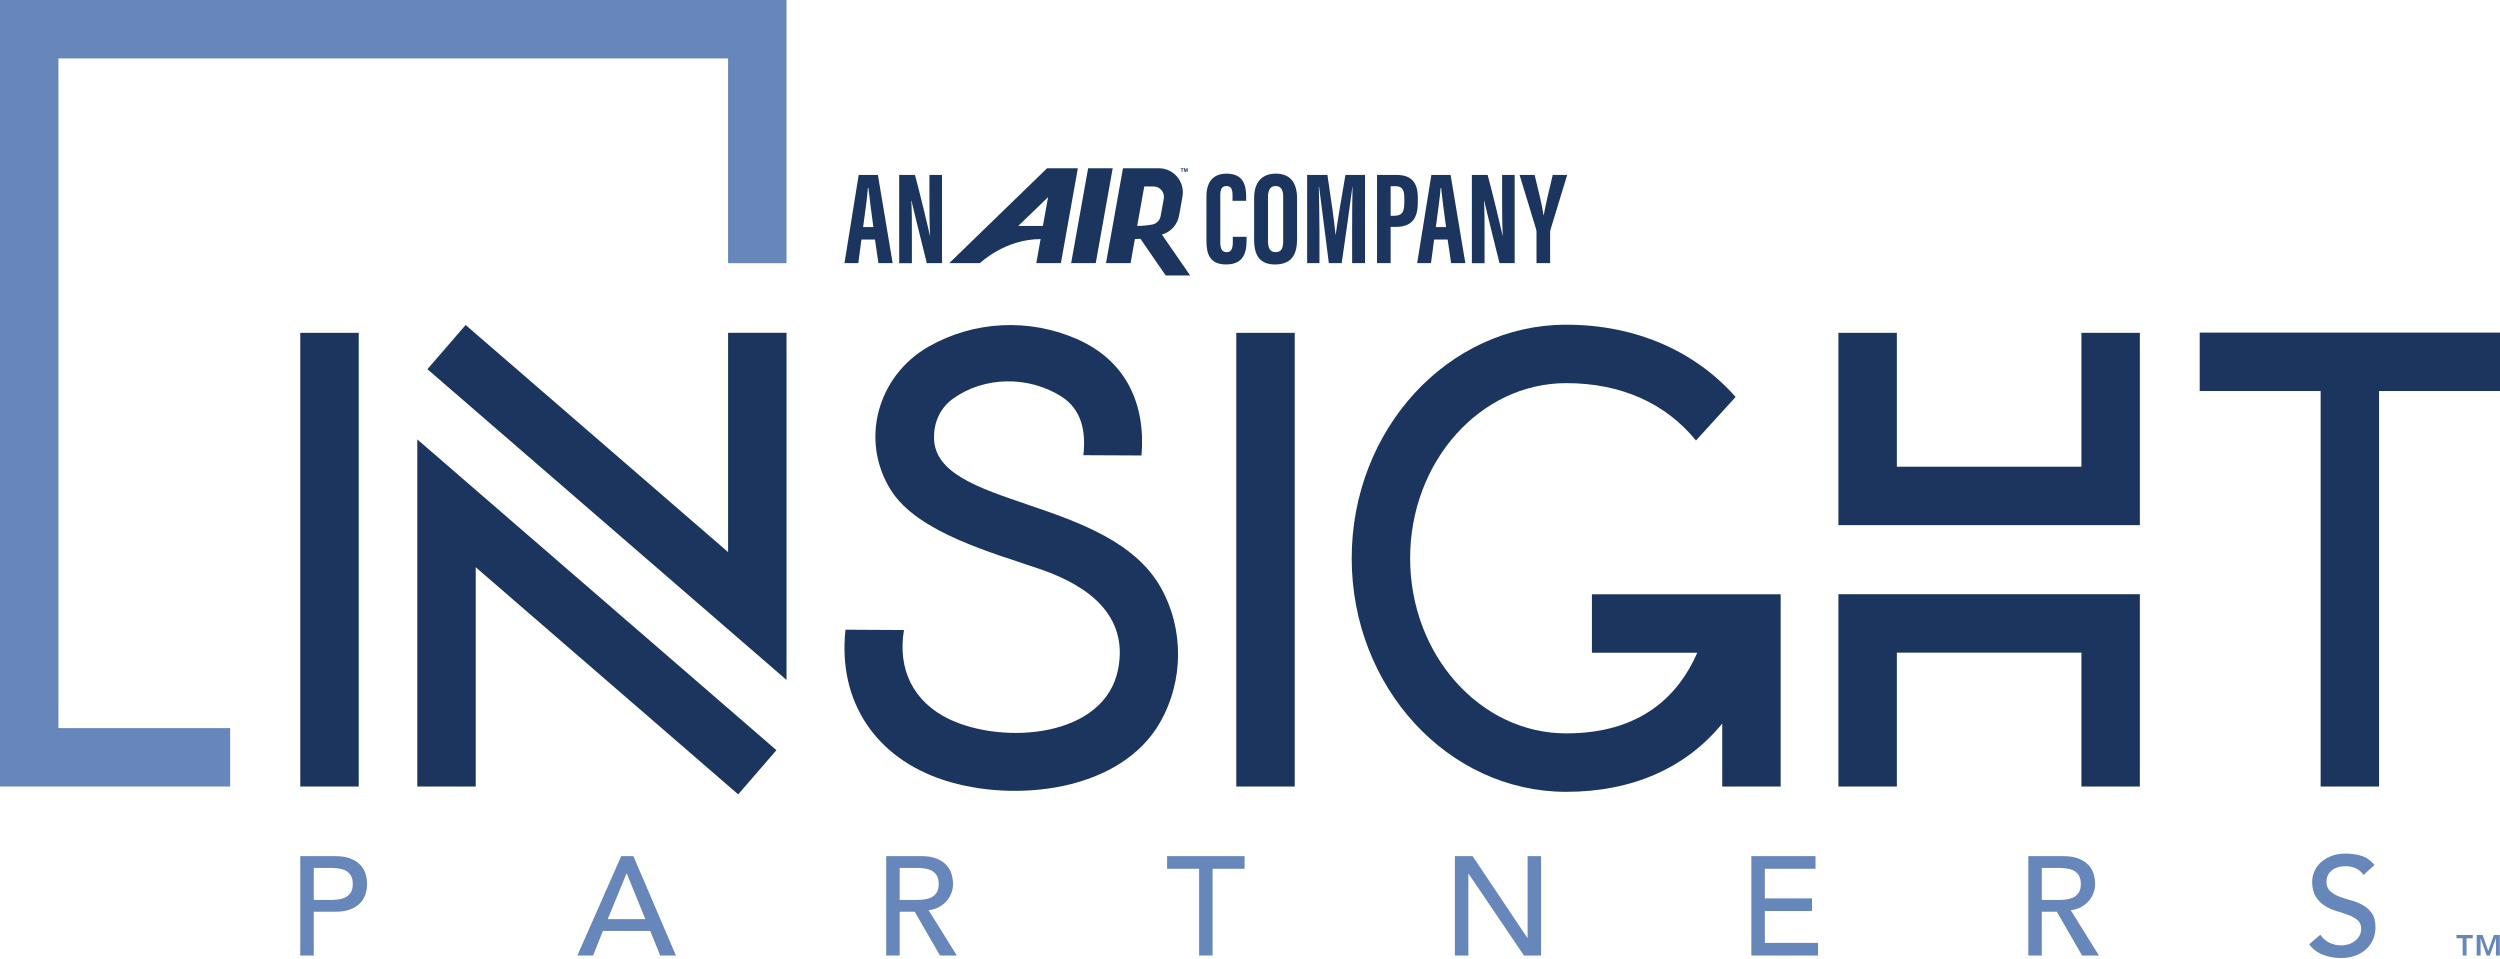
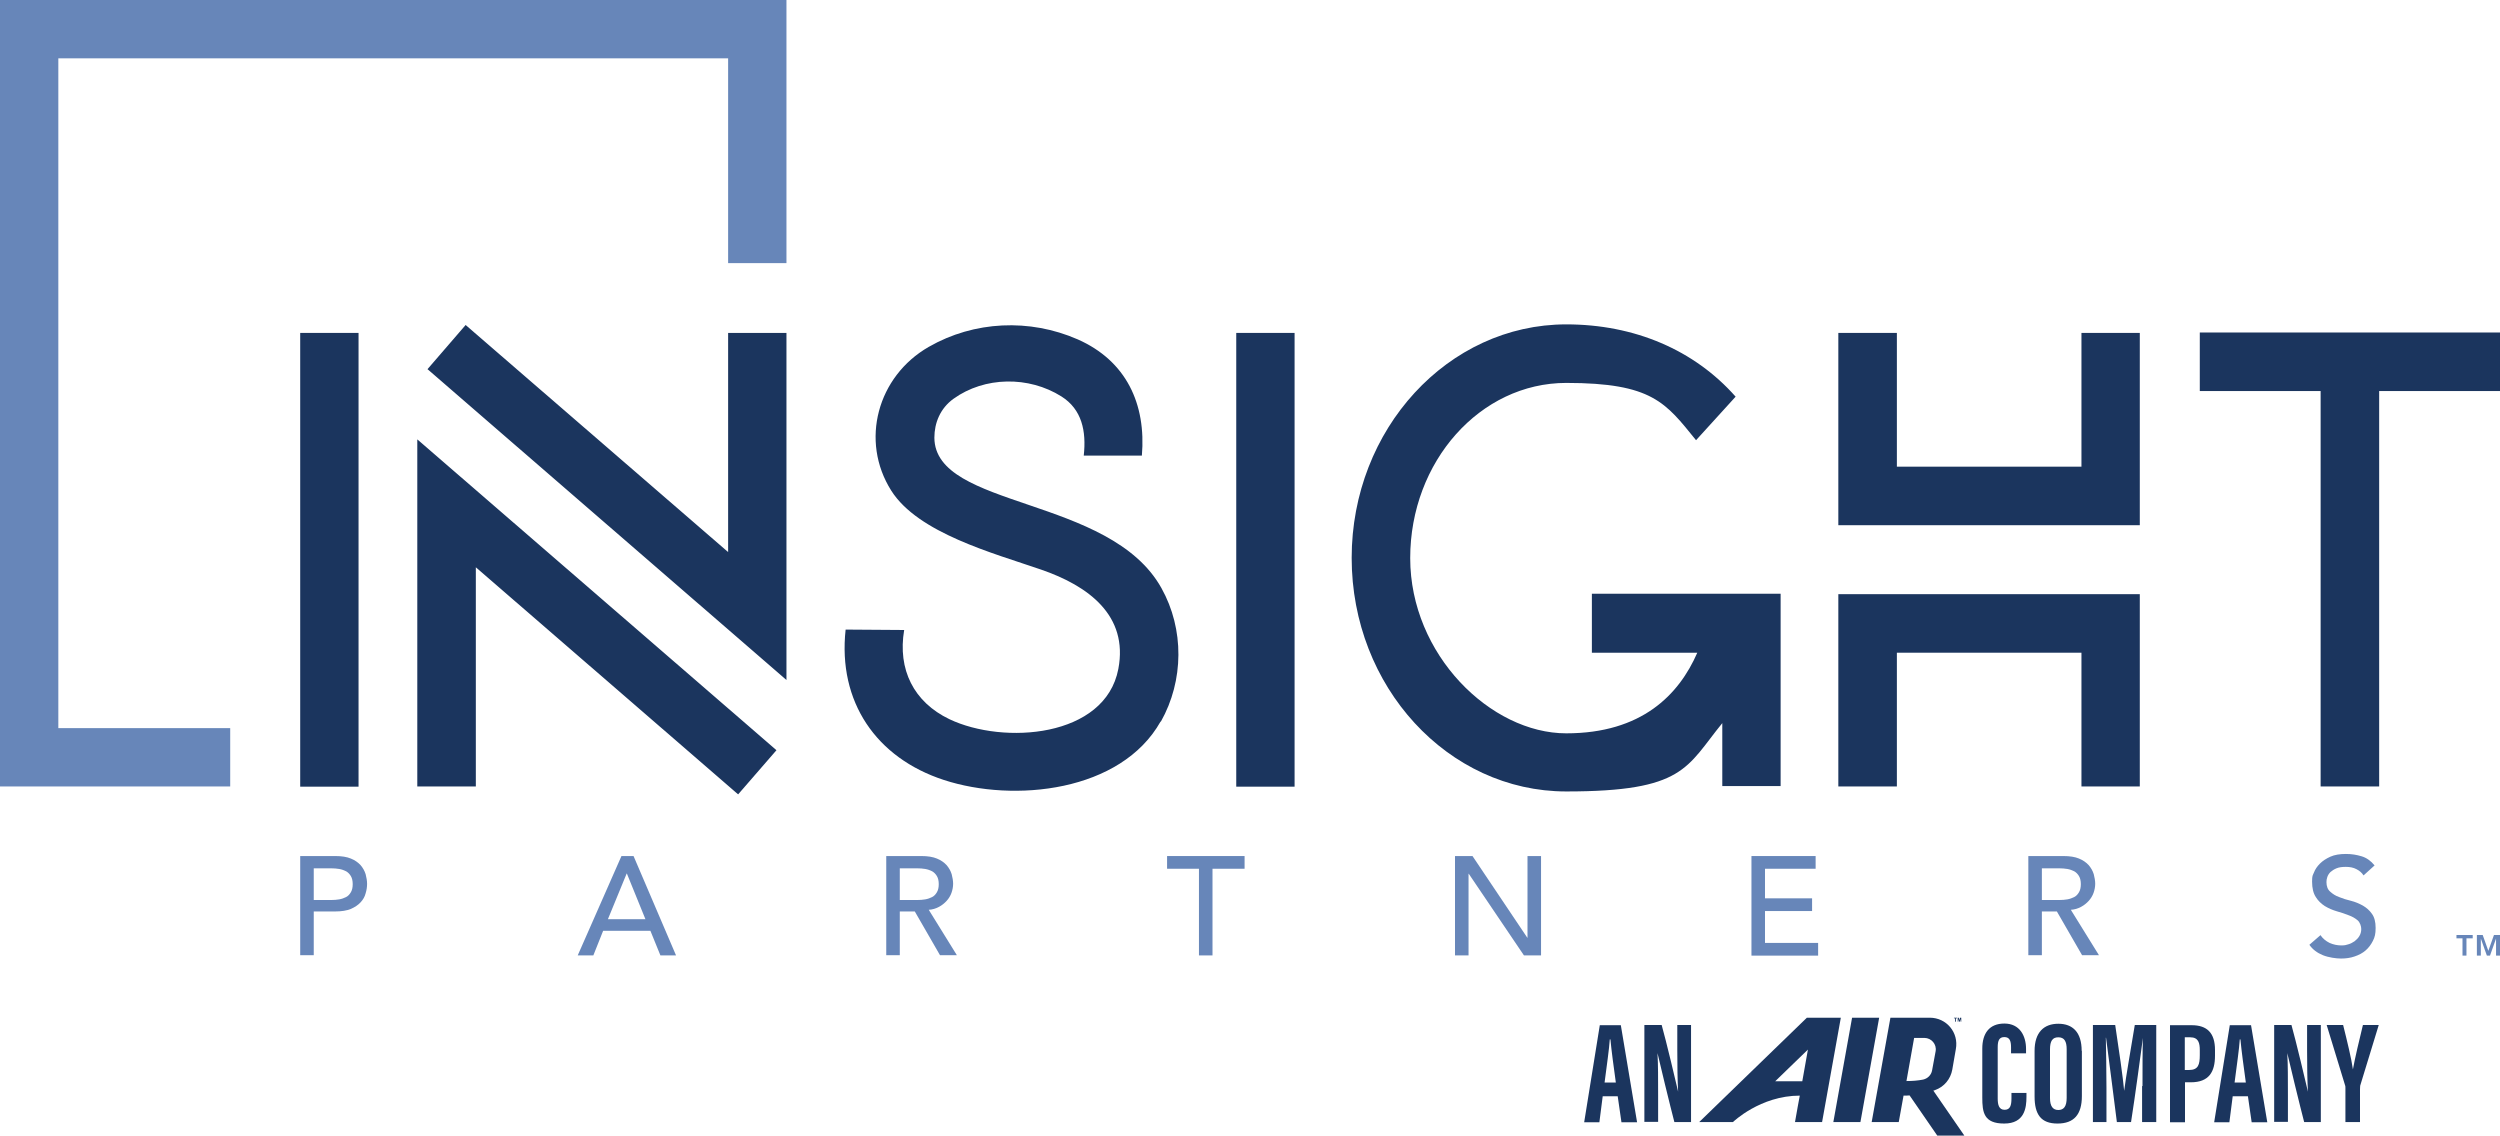
- <svg xmlns="http://www.w3.org/2000/svg" id="Layer_1" version="1.1" viewBox="0 0 1200 459.86">
+ <svg xmlns="http://www.w3.org/2000/svg" id="Layer_1" version="1.1" viewBox="0 0 1200 545.1">
  <defs>
    <style>
      .st0 {
        fill: #1b355e;
      }

      .st1 {
        fill: #6786b9;
      }
    </style>
  </defs>
-   <polygon class="st1" points="110.477 377.533 0 377.533 0 0 377.532 0 377.532 126.318 349.484 126.318 349.484 28.048 28.048 28.048 28.048 349.485 110.477 349.485 110.477 377.533" />
+   <polygon class="st1" points="110.5 377.5 0 377.5 0 0 377.5 0 377.5 126.3 349.5 126.3 349.5 28 28 28 28 349.5 110.5 349.5 110.5 377.5" />
  <g>
-     <rect class="st0" x="144.133" y="159.757" width="28.048" height="217.776" />
-     <polygon class="st0" points="377.532 326.37 205.154 177.209 223.507 155.998 349.484 265.009 349.484 159.757 377.532 159.757 377.532 326.37" />
-     <polygon class="st0" points="354.332 381.292 228.355 272.281 228.355 377.533 200.307 377.533 200.307 210.92 372.684 360.082 354.332 381.292" />
-     <rect class="st0" x="593.424" y="159.757" width="28.048" height="217.776" />
-     <polygon class="st0" points="1027.129 377.533 999.081 377.533 999.081 313.27 910.489 313.27 910.489 377.533 882.44 377.533 882.44 285.221 1027.129 285.221 1027.129 377.533" />
-     <polygon class="st0" points="1027.129 252.07 882.44 252.07 882.44 159.757 910.489 159.757 910.489 224.022 999.081 224.022 999.081 159.757 1027.129 159.757 1027.129 252.07" />
-     <polygon class="st0" points="1200 159.643 1055.853 159.643 1055.853 187.691 1113.902 187.691 1113.902 377.533 1141.951 377.533 1141.951 187.691 1200 187.691 1200 159.643" />
-     <path class="st0" d="M557.072,346.344c-18.992,33.785-70.332,39.089-104.026,28.112-32.523-10.595-50.987-37.546-47.215-72.196l28.075.157c-3.188,18.971,4.635,34.609,21.689,42.768,26.002,12.439,74.837,8.948,81.136-24.141,4.894-25.71-14.365-39.865-37.114-47.731-22.855-7.904-58.981-17.488-71.921-37.943-15.097-23.865-6.573-54.918,17.988-68.963,21.845-12.492,48.43-13.748,71.471-3.56,23.288,10.297,32.866,31.025,30.768,55.78l-27.895-.131c1.297-11.686-.937-22.1-10.688-28.251-15.66-9.877-36.895-9.649-51.841,1.085-6.448,4.631-9.232,11.604-9.181,18.742.248,34.199,84.275,27.786,109.025,72.213,10.991,19.73,10.754,44.449-.27,64.059h0Z" />
-     <path class="st0" d="M764.12,313.301h50.573c-8.799,20.225-26.738,38.725-62.914,38.725-41.31,0-74.916-37.71-74.916-84.06s33.607-84.061,74.916-84.061c26.13,0,47.661,9.526,62.288,27.543l19.03-20.909c-19.803-22.398-48.492-34.682-81.319-34.682-56.775,0-102.965,50.292-102.965,112.11s46.19,112.109,102.965,112.109c31.868,0,57.598-11.563,74.893-32.767v30.226h28.048v-92.281h-90.599v28.048h0Z" />
+     <rect class="st0" x="144.1" y="159.8" width="28" height="217.8" />
+     <polygon class="st0" points="377.5 326.4 205.2 177.2 223.5 156 349.5 265 349.5 159.8 377.5 159.8 377.5 326.4" />
+     <polygon class="st0" points="354.3 381.3 228.4 272.3 228.4 377.5 200.3 377.5 200.3 210.9 372.7 360.1 354.3 381.3" />
+     <rect class="st0" x="593.4" y="159.8" width="28" height="217.8" />
+     <polygon class="st0" points="1027.1 377.5 999.1 377.5 999.1 313.3 910.5 313.3 910.5 377.5 882.4 377.5 882.4 285.2 1027.1 285.2 1027.1 377.5" />
+     <polygon class="st0" points="1027.1 252.1 882.4 252.1 882.4 159.8 910.5 159.8 910.5 224 999.1 224 999.1 159.8 1027.1 159.8 1027.1 252.1" />
+     <polygon class="st0" points="1200 159.6 1055.9 159.6 1055.9 187.7 1113.9 187.7 1113.9 377.5 1142 377.5 1142 187.7 1200 187.7 1200 159.6" />
+     <path class="st0" d="M557.1,346.3c-19,33.8-70.3,39.1-104,28.1-32.5-10.6-51-37.5-47.2-72.2l28.1.2c-3.2,19,4.6,34.6,21.7,42.8,26,12.4,74.8,8.9,81.1-24.1,4.9-25.7-14.4-39.9-37.1-47.7-22.9-7.9-59-17.5-71.9-37.9-15.1-23.9-6.6-54.9,18-69,21.8-12.5,48.4-13.7,71.5-3.6,23.3,10.3,32.9,31,30.8,55.8h-27.9c1.3-11.8-.9-22.2-10.7-28.4-15.7-9.9-36.9-9.6-51.8,1.1-6.4,4.6-9.2,11.6-9.2,18.7.2,34.2,84.3,27.8,109,72.2,11,19.7,10.8,44.4-.3,64.1l-.1-.1Z" />
+     <path class="st0" d="M764.1,313.3h50.6c-8.8,20.2-26.7,38.7-62.9,38.7s-74.9-37.7-74.9-84.1,33.6-84.1,74.9-84.1,47.7,9.5,62.3,27.5l19-20.9c-19.8-22.4-48.5-34.7-81.3-34.7-56.8,0-103,50.3-103,112.1s46.2,112.1,103,112.1,57.6-11.6,74.9-32.8v30.2h28v-92.3h-90.6v28.3Z" />
  </g>
  <g>
    <g>
-       <path class="st1" d="M144.133,410.942h16.778c3.054,0,5.569.415,7.547,1.246,1.975.832,3.537,1.887,4.683,3.168,1.146,1.279,1.942,2.718,2.392,4.313.449,1.595.673,3.133.673,4.615,0,1.483-.225,3.021-.673,4.616-.45,1.595-1.246,3.032-2.392,4.313-1.146,1.28-2.707,2.336-4.683,3.167-1.978.832-4.493,1.247-7.547,1.247h-10.309v21.023h-6.469v-47.706h0ZM150.601,431.964h8.489c1.257,0,2.504-.101,3.74-.303,1.234-.201,2.335-.572,3.301-1.111.965-.539,1.741-1.314,2.325-2.324.583-1.012.876-2.325.876-3.942s-.293-2.931-.876-3.941c-.584-1.012-1.36-1.786-2.325-2.325-.966-.539-2.067-.909-3.301-1.111-1.236-.202-2.483-.303-3.74-.303h-8.489v15.363Z" />
-       <path class="st1" d="M298.166,410.942h5.862l20.417,47.706h-7.547l-4.784-11.792h-22.708l-4.717,11.792h-7.546l21.023-47.706h0ZM309.755,441.197l-8.894-21.9h-.135l-9.03,21.9h18.058Z" />
-       <path class="st1" d="M425.382,410.942h16.778c3.054,0,5.569.415,7.547,1.246,1.975.832,3.537,1.887,4.683,3.168,1.146,1.279,1.942,2.718,2.392,4.313.449,1.595.673,3.133.673,4.615,0,1.528-.269,2.999-.808,4.414-.539,1.415-1.314,2.695-2.325,3.841-1.01,1.145-2.247,2.111-3.706,2.897-1.46.787-3.089,1.27-4.885,1.449l13.543,21.764h-8.086l-12.129-21.023h-7.209v21.023h-6.469v-47.706h0ZM431.851,431.964h8.489c1.257,0,2.504-.101,3.74-.303,1.234-.201,2.335-.572,3.301-1.111.965-.539,1.741-1.314,2.325-2.324.583-1.012.876-2.325.876-3.942s-.293-2.931-.876-3.941c-.584-1.012-1.36-1.786-2.325-2.325-.966-.539-2.067-.909-3.301-1.111-1.236-.202-2.483-.303-3.74-.303h-8.489v15.363Z" />
-       <path class="st1" d="M575.574,417.006h-15.363v-6.064h37.195v6.064h-15.363v41.642h-6.469v-41.642h0Z" />
-       <path class="st1" d="M698.344,410.942h8.489l26.279,39.215h.135v-39.215h6.469v47.706h-8.22l-26.548-39.216h-.135v39.216h-6.469v-47.706h0Z" />
-       <path class="st1" d="M840.653,410.942h30.792v6.064h-24.324v14.217h22.64v6.064h-22.64v15.296h25.537v6.064h-32.006v-47.706h0Z" />
-       <path class="st1" d="M973.596,410.942h16.778c3.054,0,5.569.415,7.547,1.246,1.975.832,3.537,1.887,4.683,3.168,1.146,1.279,1.942,2.718,2.392,4.313.449,1.595.673,3.133.673,4.615,0,1.528-.269,2.999-.808,4.414-.539,1.415-1.314,2.695-2.325,3.841-1.01,1.145-2.247,2.111-3.706,2.897-1.46.787-3.089,1.27-4.885,1.449l13.543,21.764h-8.086l-12.129-21.023h-7.209v21.023h-6.469v-47.706h0ZM980.065,431.964h8.489c1.257,0,2.504-.101,3.74-.303,1.234-.201,2.335-.572,3.301-1.111.965-.539,1.741-1.314,2.325-2.324.583-1.012.876-2.325.876-3.942s-.293-2.931-.876-3.941c-.584-1.012-1.36-1.786-2.325-2.325-.966-.539-2.067-.909-3.301-1.111-1.236-.202-2.483-.303-3.74-.303h-8.489v15.363Z" />
-       <path class="st1" d="M1113.749,448.676c1.167,1.752,2.661,3.044,4.48,3.875,1.819.832,3.695,1.246,5.626,1.246,1.078,0,2.179-.168,3.302-.506,1.122-.337,2.144-.841,3.065-1.516.92-.673,1.673-1.504,2.257-2.493.583-.987.876-2.132.876-3.436,0-1.842-.584-3.245-1.752-4.211-1.169-.966-2.618-1.774-4.346-2.426-1.73-.651-3.616-1.28-5.661-1.886-2.044-.607-3.93-1.449-5.66-2.528-1.73-1.078-3.179-2.526-4.346-4.346-1.169-1.819-1.752-4.278-1.752-7.378,0-1.392.302-2.874.909-4.447.607-1.572,1.56-3.01,2.864-4.313,1.302-1.302,2.975-2.392,5.019-3.268,2.043-.876,4.503-1.314,7.378-1.314,2.605,0,5.098.359,7.479,1.078,2.381.719,4.47,2.179,6.266,4.379l-5.255,4.784c-.809-1.257-1.954-2.267-3.437-3.032-1.483-.763-3.167-1.145-5.054-1.145-1.797,0-3.29.236-4.48.707-1.191.472-2.146,1.078-2.864,1.819-.719.741-1.224,1.54-1.516,2.392-.293.854-.438,1.641-.438,2.359,0,2.022.583,3.571,1.752,4.649s2.617,1.954,4.347,2.627c1.728.675,3.615,1.28,5.66,1.819,2.043.539,3.93,1.292,5.66,2.257,1.729.966,3.177,2.269,4.346,3.908,1.169,1.641,1.753,3.897,1.753,6.772,0,2.291-.438,4.358-1.314,6.199-.877,1.842-2.055,3.393-3.538,4.649-1.483,1.258-3.234,2.224-5.256,2.898-2.021.673-4.177,1.01-6.469,1.01-3.055,0-5.952-.539-8.692-1.617-2.741-1.078-4.918-2.739-6.535-4.986l5.323-4.582h0Z" />
+       <path class="st1" d="M144.1,410.9h16.8c3.1,0,5.6.4,7.5,1.2,2,.8,3.5,1.9,4.7,3.2,1.1,1.3,1.9,2.7,2.4,4.3.4,1.6.7,3.1.7,4.6s-.2,3-.7,4.6c-.4,1.6-1.2,3-2.4,4.3s-2.7,2.3-4.7,3.2c-2,.8-4.5,1.2-7.5,1.2h-10.3v21h-6.5v-47.7.1ZM150.6,432h8.5c1.3,0,2.5-.1,3.7-.3,1.2-.2,2.3-.6,3.3-1.1s1.7-1.3,2.3-2.3.9-2.3.9-3.9-.3-2.9-.9-3.9c-.6-1-1.4-1.8-2.3-2.3-1-.5-2.1-.9-3.3-1.1s-2.5-.3-3.7-.3h-8.5v15.4-.2Z" />
+       <path class="st1" d="M298.2,410.9h5.9l20.4,47.7h-7.5l-4.8-11.8h-22.7l-4.7,11.8h-7.5l21-47.7h-.1ZM309.8,441.2l-8.9-21.9h-.1l-9,21.9h18.1-.1Z" />
+       <path class="st1" d="M425.4,410.9h16.8c3.1,0,5.6.4,7.5,1.2,2,.8,3.5,1.9,4.7,3.2,1.1,1.3,1.9,2.7,2.4,4.3.4,1.6.7,3.1.7,4.6s-.3,3-.8,4.4-1.3,2.7-2.3,3.8c-1,1.1-2.2,2.1-3.7,2.9s-3.1,1.3-4.9,1.4l13.5,21.8h-8.1l-12.1-21h-7.2v21h-6.5v-47.7.1ZM431.9,432h8.5c1.3,0,2.5-.1,3.7-.3,1.2-.2,2.3-.6,3.3-1.1s1.7-1.3,2.3-2.3c.6-1,.9-2.3.9-3.9s-.3-2.9-.9-3.9-1.4-1.8-2.3-2.3c-1-.5-2.1-.9-3.3-1.1-1.2-.2-2.5-.3-3.7-.3h-8.5v15.4-.2Z" />
+       <path class="st1" d="M575.6,417h-15.4v-6.1h37.2v6.1h-15.4v41.6h-6.5v-41.6h.1Z" />
+       <path class="st1" d="M698.3,410.9h8.5l26.3,39.2h.1v-39.2h6.5v47.7h-8.2l-26.5-39.2h-.1v39.2h-6.5v-47.7h-.1Z" />
+       <path class="st1" d="M840.7,410.9h30.8v6.1h-24.3v14.2h22.6v6.1h-22.6v15.3h25.5v6.1h-32v-47.8Z" />
+       <path class="st1" d="M973.6,410.9h16.8c3.1,0,5.6.4,7.5,1.2,2,.8,3.5,1.9,4.7,3.2,1.1,1.3,1.9,2.7,2.4,4.3.4,1.6.7,3.1.7,4.6s-.3,3-.8,4.4-1.3,2.7-2.3,3.8c-1,1.1-2.2,2.1-3.7,2.9s-3.1,1.3-4.9,1.4l13.5,21.8h-8.1l-12.1-21h-7.2v21h-6.5v-47.7.1ZM980.1,432h8.5c1.3,0,2.5-.1,3.7-.3,1.2-.2,2.3-.6,3.3-1.1s1.7-1.3,2.3-2.3.9-2.3.9-3.9-.3-2.9-.9-3.9c-.6-1-1.4-1.8-2.3-2.3-1-.5-2.1-.9-3.3-1.1s-2.5-.3-3.7-.3h-8.5v15.4-.2Z" />
+       <path class="st1" d="M1113.7,448.7c1.2,1.8,2.7,3,4.5,3.9,1.8.8,3.7,1.2,5.6,1.2s2.2-.2,3.3-.5c1.1-.3,2.1-.8,3.1-1.5.9-.7,1.7-1.5,2.3-2.5.6-1,.9-2.1.9-3.4s-.6-3.2-1.8-4.2c-1.2-1-2.6-1.8-4.3-2.4-1.7-.7-3.6-1.3-5.7-1.9-2-.6-3.9-1.4-5.7-2.5-1.7-1.1-3.2-2.5-4.3-4.3-1.2-1.8-1.8-4.3-1.8-7.4s.3-2.9.9-4.4c.6-1.6,1.6-3,2.9-4.3s3-2.4,5-3.3,4.5-1.3,7.4-1.3,5.1.4,7.5,1.1,4.5,2.2,6.3,4.4l-5.3,4.8c-.8-1.3-2-2.3-3.4-3-1.5-.8-3.2-1.1-5.1-1.1s-3.3.2-4.5.7-2.1,1.1-2.9,1.8c-.7.7-1.2,1.5-1.5,2.4s-.4,1.6-.4,2.4c0,2,.6,3.6,1.8,4.6,1.2,1.1,2.6,2,4.3,2.6,1.7.7,3.6,1.3,5.7,1.8,2,.5,3.9,1.3,5.7,2.3,1.7,1,3.2,2.3,4.3,3.9,1.2,1.6,1.8,3.9,1.8,6.8s-.4,4.4-1.3,6.2c-.9,1.8-2.1,3.4-3.5,4.6-1.5,1.3-3.2,2.2-5.3,2.9-2,.7-4.2,1-6.5,1s-6-.5-8.7-1.6-4.9-2.7-6.5-5l5.3-4.6-.1-.2Z" />
    </g>
-     <path class="st1" d="M1182.076,450.369h-2.973v-1.582h7.815v1.582h-2.973v8.295h-1.87v-8.295h0ZM1188.813,448.787h2.853l2.661,7.576h.072l2.661-7.576h2.853v9.877h-1.87v-8.247h-.048l-2.877,8.247h-1.51l-2.877-8.247h-.048v8.247h-1.87v-9.877h0Z" />
+     <path class="st1" d="M1182.1,450.4h-3v-1.6h7.8v1.6h-3v8.3h-1.9v-8.3h.1ZM1188.8,448.8h2.9l2.7,7.6h0l2.7-7.6h2.9v9.9h-1.9v-8.2h0l-2.9,8.2h-1.5l-2.9-8.2h0v8.2h-1.9v-9.9h-.1Z" />
  </g>
  <g>
    <g>
-       <path class="st0" d="M502.594,80.758l-46.959,45.56h14.72s11.922-11.557,29.137-11.557l-.791,4.38-1.277,7.178h11.801l8.151-45.56h-14.781,0ZM500.587,108.435h-11.801l14.295-13.808-2.494,13.808h0Z" />
-       <path class="st0" d="M522.303,80.758h11.801l-8.151,45.56h-11.801l8.151-45.56Z" />
-       <path class="st0" d="M571.269,132.219l-13.565-19.648c.243-.061.547-.182.791-.243,3.893-1.399,6.752-4.805,7.482-8.881l1.581-8.942c1.338-7.239-4.136-13.747-11.375-13.747h-17.154l-8.151,45.56h11.801l2.068-11.557c.912,0,1.764-.061,2.676-.122l12.105,17.579h11.74,0ZM549.25,89.518h4.501c3.102,0,5.414,2.798,4.866,5.84l-1.521,8.394c-.365,2.007-1.946,3.589-3.954,4.015-2.312.426-4.745.669-7.299.669l3.406-18.918h0Z" />
+       <path class="st0" d="M867.3,488.5l-51.7,50.1h16.2s13.1-12.7,32.1-12.7l-.9,4.8-1.4,7.9h13l9-50.1h-16.3,0ZM865.1,519h-13l15.7-15.2-2.7,15.2Z" />
+       <path class="st0" d="M889,488.5h13l-9,50.1h-13l9-50.1h0Z" />
+       <path class="st0" d="M942.9,545.1l-14.9-21.6c.3,0,.6-.2.9-.3,4.3-1.5,7.4-5.3,8.2-9.8l1.7-9.8c1.5-8-4.5-15.1-12.5-15.1h-18.9l-9,50.1h13l2.3-12.7c1,0,1.9,0,2.9-.1l13.3,19.3h13ZM918.7,498.2h5c3.4,0,6,3.1,5.4,6.4l-1.7,9.2c-.4,2.2-2.1,3.9-4.3,4.4-2.5.5-5.2.7-8,.7l3.7-20.8-.1.1Z" />
      <g>
-         <path class="st0" d="M567.255,81.002h-.547v-.243h1.399v.304h-.547v1.46h-.365v-1.521h.061Z" />
-         <path class="st0" d="M568.289,80.758h.547l.304,1.095c0,.061.061.243.061.304h-.061c0-.061.061-.243.061-.304l.304-1.095h.547v1.764h-.304v-1.46h0c0,.122-.061.182-.061.243l-.365,1.217h-.304l-.365-1.217c0-.061-.061-.182-.061-.243h0v1.46h-.304v-1.764h-0Z" />
+         <path class="st0" d="M938.5,488.8h-.6v-.3h1.5v.3h-.6v1.6h-.4v-1.7h0l.1.1Z" />
+         <path class="st0" d="M939.6,488.5h.6l.3,1.2v.3h0v-.3l.3-1.2h.6v1.9h-.3v-1.6h0v.3l-.4,1.3h-.3l-.4-1.3v-.3h0v1.6h-.3v-1.9h-.1Z" />
      </g>
    </g>
    <g>
-       <path class="st0" d="M413.473,114.989l-1.481,11.329h-6.645l6.821-42.348h9.227l7.084,42.348h-6.827l-1.663-11.329h-6.516,0ZM419.216,108.982c-.966-7.19-1.891-14.016-2.377-18.806h-.24c-.181,3.49-1.452,12.559-2.301,18.806h4.918,0Z" />
-       <path class="st0" d="M431.617,126.318v-42.348h7.564c1.692,5.972,6.745,26.879,7.19,29.122h.076c-.304-5.205-.322-11.165-.322-18.126v-10.995h6.03v42.348h-7.277c-1.335-5.059-6.973-28.285-7.395-30.064h-.064c.31,5.129.287,10.867.287,18.484v11.581h-6.089Z" />
+       <path class="st0" d="M769.3,526.2l-1.6,12.5h-7.3l7.5-46.6h10.1l7.8,46.6h-7.5l-1.8-12.5h-7.2ZM775.6,519.6c-1.1-7.9-2.1-15.4-2.6-20.7h-.3c-.2,3.8-1.6,13.8-2.5,20.7h5.4,0Z" />
+       <path class="st0" d="M789.3,538.6v-46.6h8.3c1.9,6.6,7.4,29.6,7.9,32h0c-.3-5.7-.4-12.3-.4-19.9v-12.1h6.6v46.6h-8c-1.5-5.6-7.7-31.1-8.1-33.1h0c.3,5.6.3,12,.3,20.3v12.7h-6.7l.1.1Z" />
    </g>
    <g>
-       <path class="st0" d="M598.356,113.654v1.651c0,4.848-.808,11.633-9.76,11.633-7.845,0-9.508-4.901-9.508-11.364v-21.352c0-6.54,2.968-10.872,9.619-10.872,7.939,0,9.456,5.263,9.456,11.136v1.897h-6.546v-2.664c0-2.816-.656-4.42-2.927-4.42-2.231,0-2.951,1.546-2.951,4.444v22.389c0,2.764.55,4.912,3.033,4.912,2.354,0,2.98-1.868,2.98-5.018v-2.371h6.604Z" />
-       <path class="st0" d="M622.58,95.212v19.772c0,8.115-3.443,11.956-10.621,11.956-6.877,0-9.979-3.934-9.979-11.844v-19.936c0-8.109,4.09-11.809,10.401-11.809,6.417,0,10.199,3.712,10.199,11.862h0ZM608.634,94.568v21.3c0,3.525,1.265,5.176,3.618,5.176,2.541,0,3.677-1.54,3.677-5.269v-21.253c0-3.361-1.03-5.223-3.677-5.223-2.354,0-3.618,1.686-3.618,5.269h0Z" />
-       <path class="st0" d="M649.02,110.563c0-7.196.07-16.159.199-21.013h-.059c-.972,7.354-3.314,24.502-5.152,36.768h-6.159c-1.37-11.001-3.735-29.075-4.707-36.821h-.117c.117,4.936.316,14.514.316,21.797v15.023h-5.913v-42.348h9.731c1.651,10.761,3.349,22.828,3.911,28.765h.07c.691-6.013,2.986-18.612,4.672-28.765h9.403v42.348h-6.194v-15.755h-0Z" />
-       <path class="st0" d="M660.976,83.971h9.415c6.733,0,10.164,3.32,10.164,10.808v2.5c0,6.985-2.506,11.628-10.527,11.628h-2.518v17.412h-6.534v-42.348h0ZM667.51,103.573h1.792c4.063,0,4.766-2.377,4.766-6.511v-2.084c0-3.08-.562-5.615-4.192-5.615h-2.365v14.21h-0Z" />
-       <path class="st0" d="M688.364,114.989l-1.487,11.329h-6.639l6.815-42.348h9.239l7.073,42.348h-6.827l-1.663-11.329h-6.511ZM694.102,108.982c-.96-7.19-1.885-14.016-2.377-18.806h-.234c-.187,3.49-1.452,12.559-2.295,18.806h4.906Z" />
-       <path class="st0" d="M706.503,126.318v-42.348h7.564c1.698,5.972,6.745,26.879,7.19,29.122h.082c-.304-5.205-.328-11.165-.328-18.126v-10.995h6.03v42.348h-7.272c-1.335-5.059-6.979-28.285-7.401-30.064h-.059c.304,5.129.281,10.867.281,18.484v11.581h-6.089 0Z" />
-       <path class="st0" d="M737.521,126.318v-15c0-.544-.059-.855-.234-1.434l-7.892-25.913h7.225c1.698,6.873,3.642,14.766,4.286,19.379h.07c.867-5,2.764-12.629,4.332-19.379h6.932l-8.056,26.47c-.059.31-.129.732-.129,1.61v14.268s-6.534,0-6.534,0Z" />
+       <path class="st0" d="M972.7,524.7v1.8c0,5.3-.9,12.8-10.7,12.8s-10.5-5.4-10.5-12.5v-23.5c0-7.2,3.3-12,10.6-12s10.4,5.8,10.4,12.2v2.1h-7.2v-2.9c0-3.1-.7-4.9-3.2-4.9s-3.2,1.7-3.2,4.9v24.6c0,3,.6,5.4,3.3,5.4s3.3-2.1,3.3-5.5v-2.6h7.3l-.1.1Z" />
+       <path class="st0" d="M999.3,504.4v21.7c0,8.9-3.8,13.2-11.7,13.2s-11-4.3-11-13v-21.9c0-8.9,4.5-13,11.4-13s11.2,4.1,11.2,13h.1ZM984,503.7v23.4c0,3.9,1.4,5.7,4,5.7s4-1.7,4-5.8v-23.4c0-3.7-1.1-5.7-4-5.7s-4,1.9-4,5.8h0Z" />
+       <path class="st0" d="M1028.4,521.3c0-7.9,0-17.8.2-23.1h0c-1.1,8.1-3.6,27-5.7,40.4h-6.8c-1.5-12.1-4.1-32-5.2-40.5h-.1c.1,5.4.3,16,.3,24v16.5h-6.5v-46.6h10.7c1.8,11.8,3.7,25.1,4.3,31.6h0c.8-6.6,3.3-20.5,5.1-31.6h10.3v46.6h-6.8v-17.3h.2Z" />
+       <path class="st0" d="M1041.6,492.1h10.4c7.4,0,11.2,3.7,11.2,11.9v2.7c0,7.7-2.8,12.8-11.6,12.8h-2.8v19.2h-7.2v-46.6ZM1048.7,513.6h2c4.5,0,5.2-2.6,5.2-7.2v-2.3c0-3.4-.6-6.2-4.6-6.2h-2.6v15.7Z" />
+       <path class="st0" d="M1071.7,526.2l-1.6,12.5h-7.3l7.5-46.6h10.2l7.8,46.6h-7.5l-1.8-12.5h-7.3ZM1078,519.6c-1.1-7.9-2.1-15.4-2.6-20.7h-.3c-.2,3.8-1.6,13.8-2.5,20.7h5.4Z" />
+       <path class="st0" d="M1091.6,538.6v-46.6h8.3c1.9,6.6,7.4,29.6,7.9,32h0c-.3-5.7-.4-12.3-.4-19.9v-12.1h6.6v46.6h-8c-1.5-5.6-7.7-31.1-8.1-33.1h0c.3,5.6.3,12,.3,20.3v12.7h-6.7l.1.1Z" />
+       <path class="st0" d="M1125.8,538.6v-16.5c0-.6,0-.9-.3-1.6l-8.7-28.5h7.9c1.9,7.6,4,16.2,4.7,21.3h0c1-5.5,3-13.9,4.8-21.3h7.6l-8.9,29.1c0,.3-.1.8-.1,1.8v15.7h-7.2.2Z" />
    </g>
  </g>
</svg>
